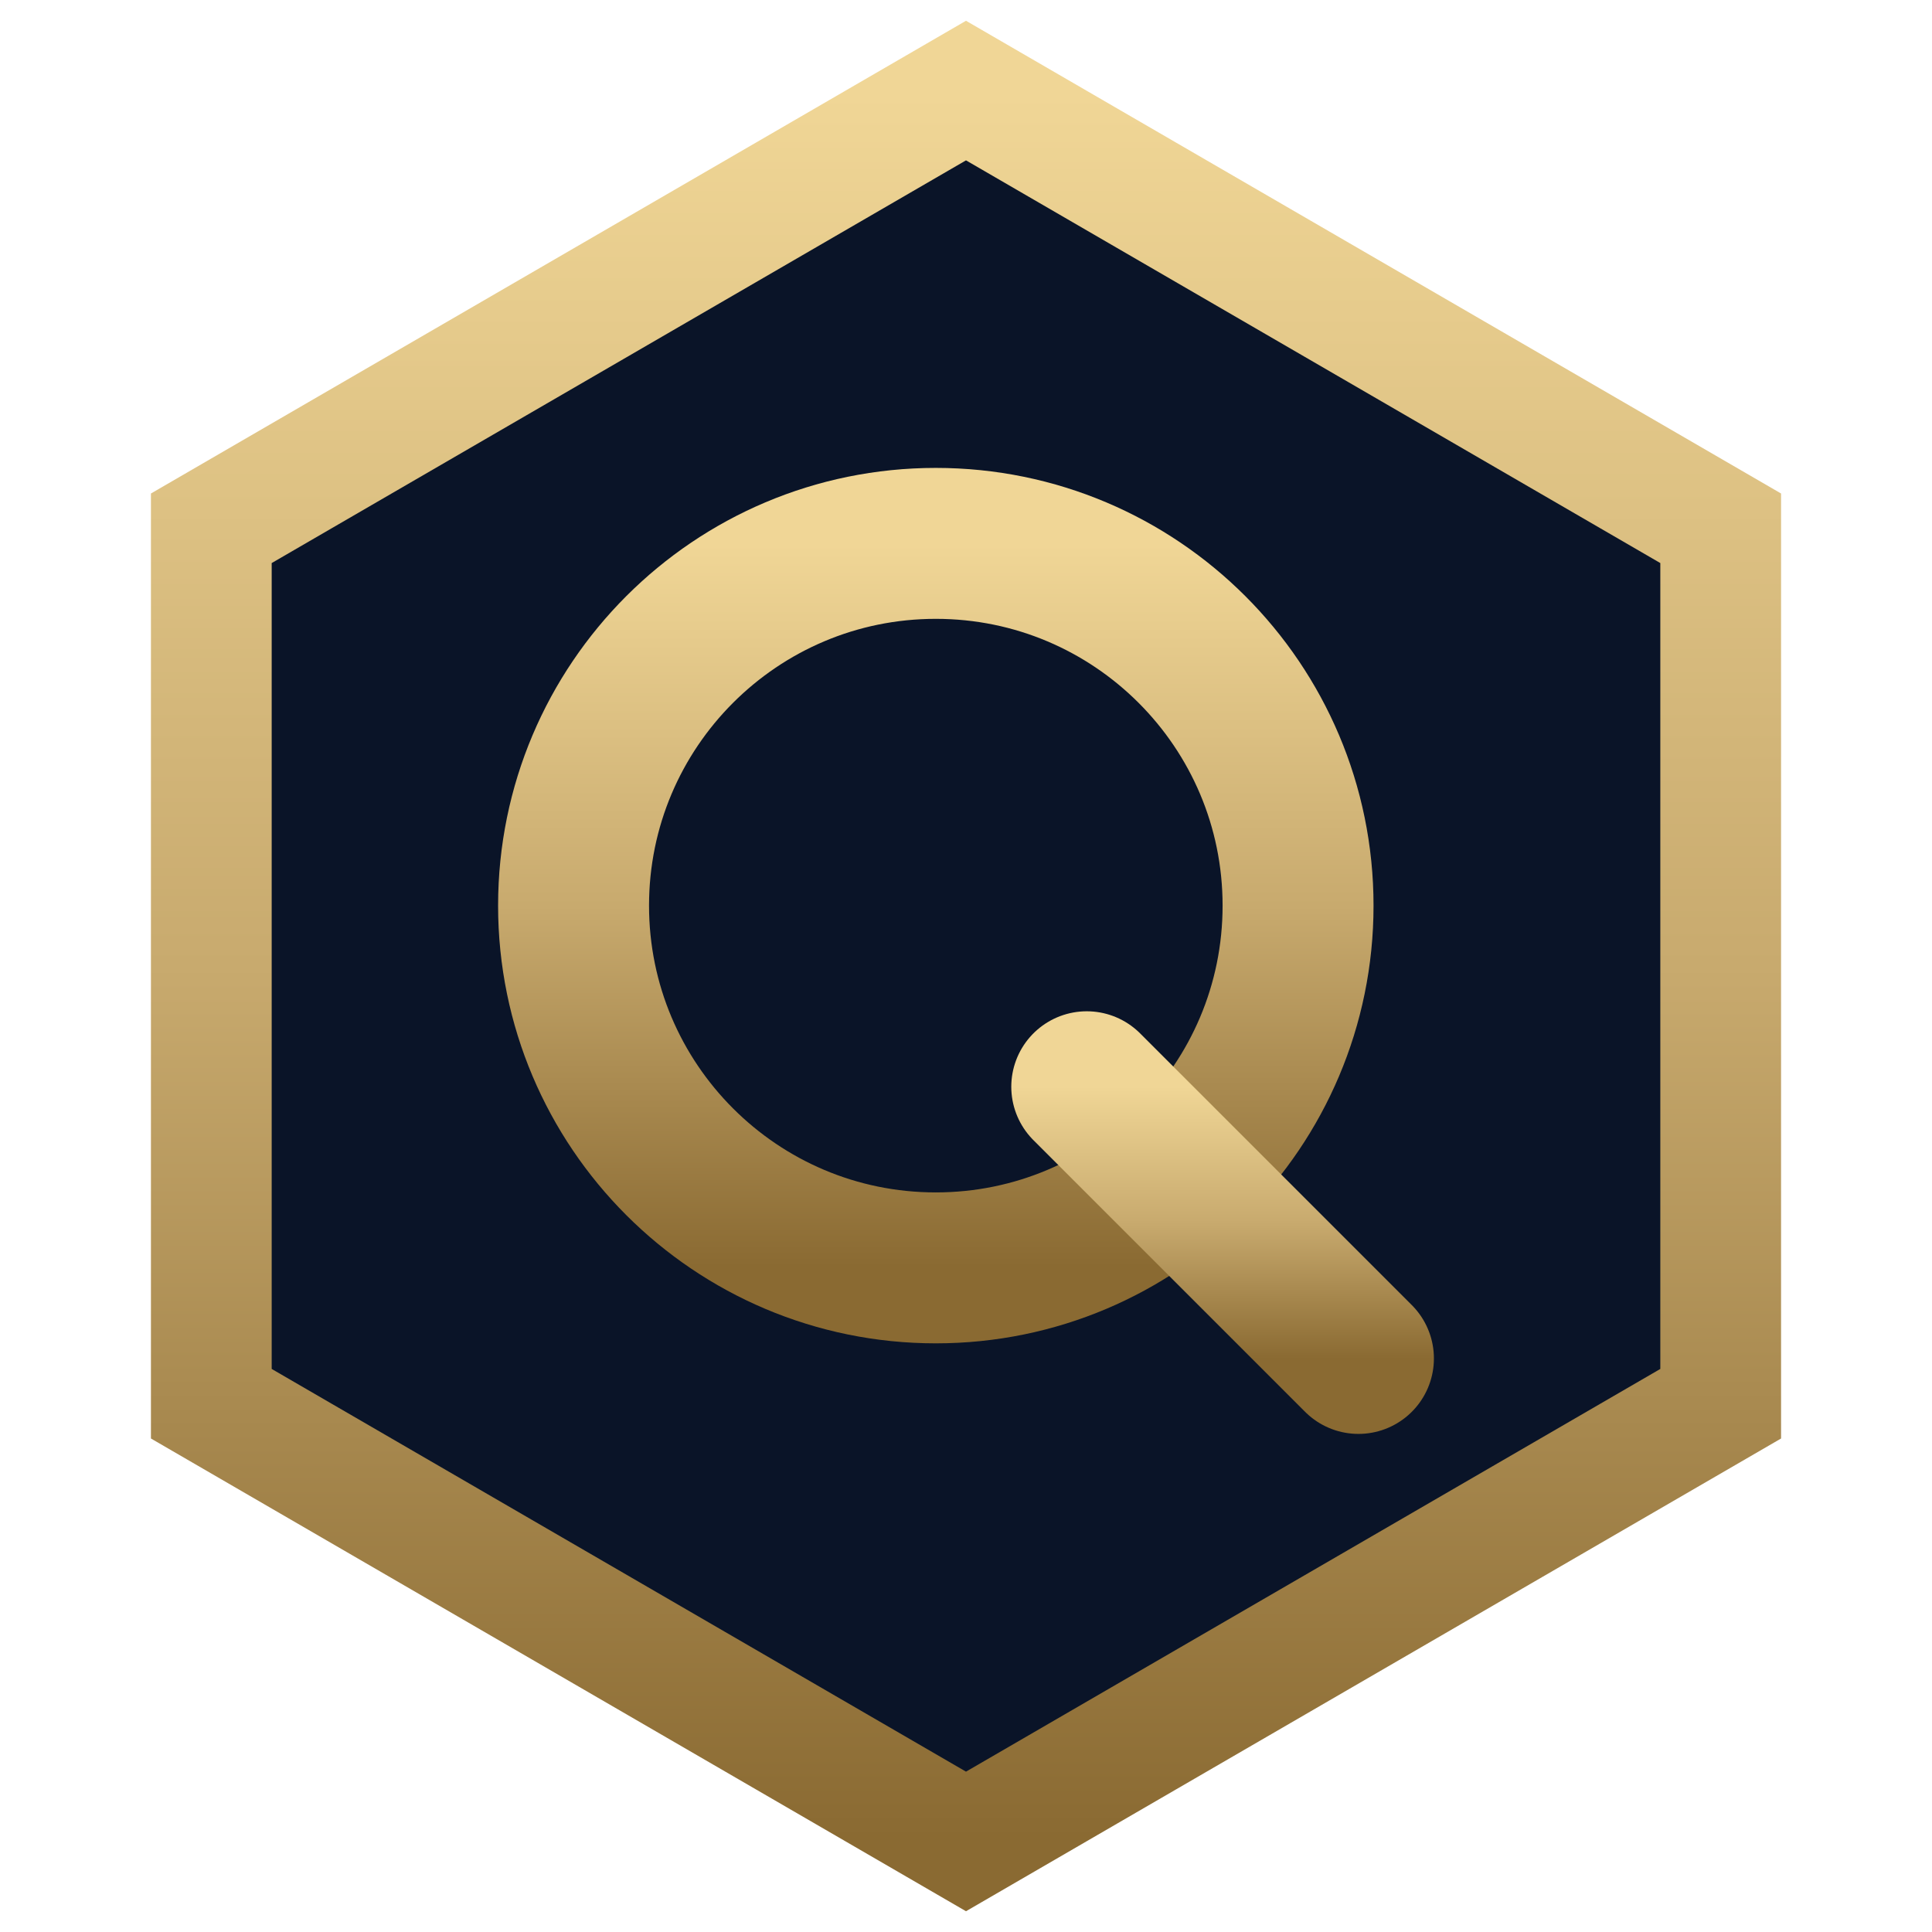
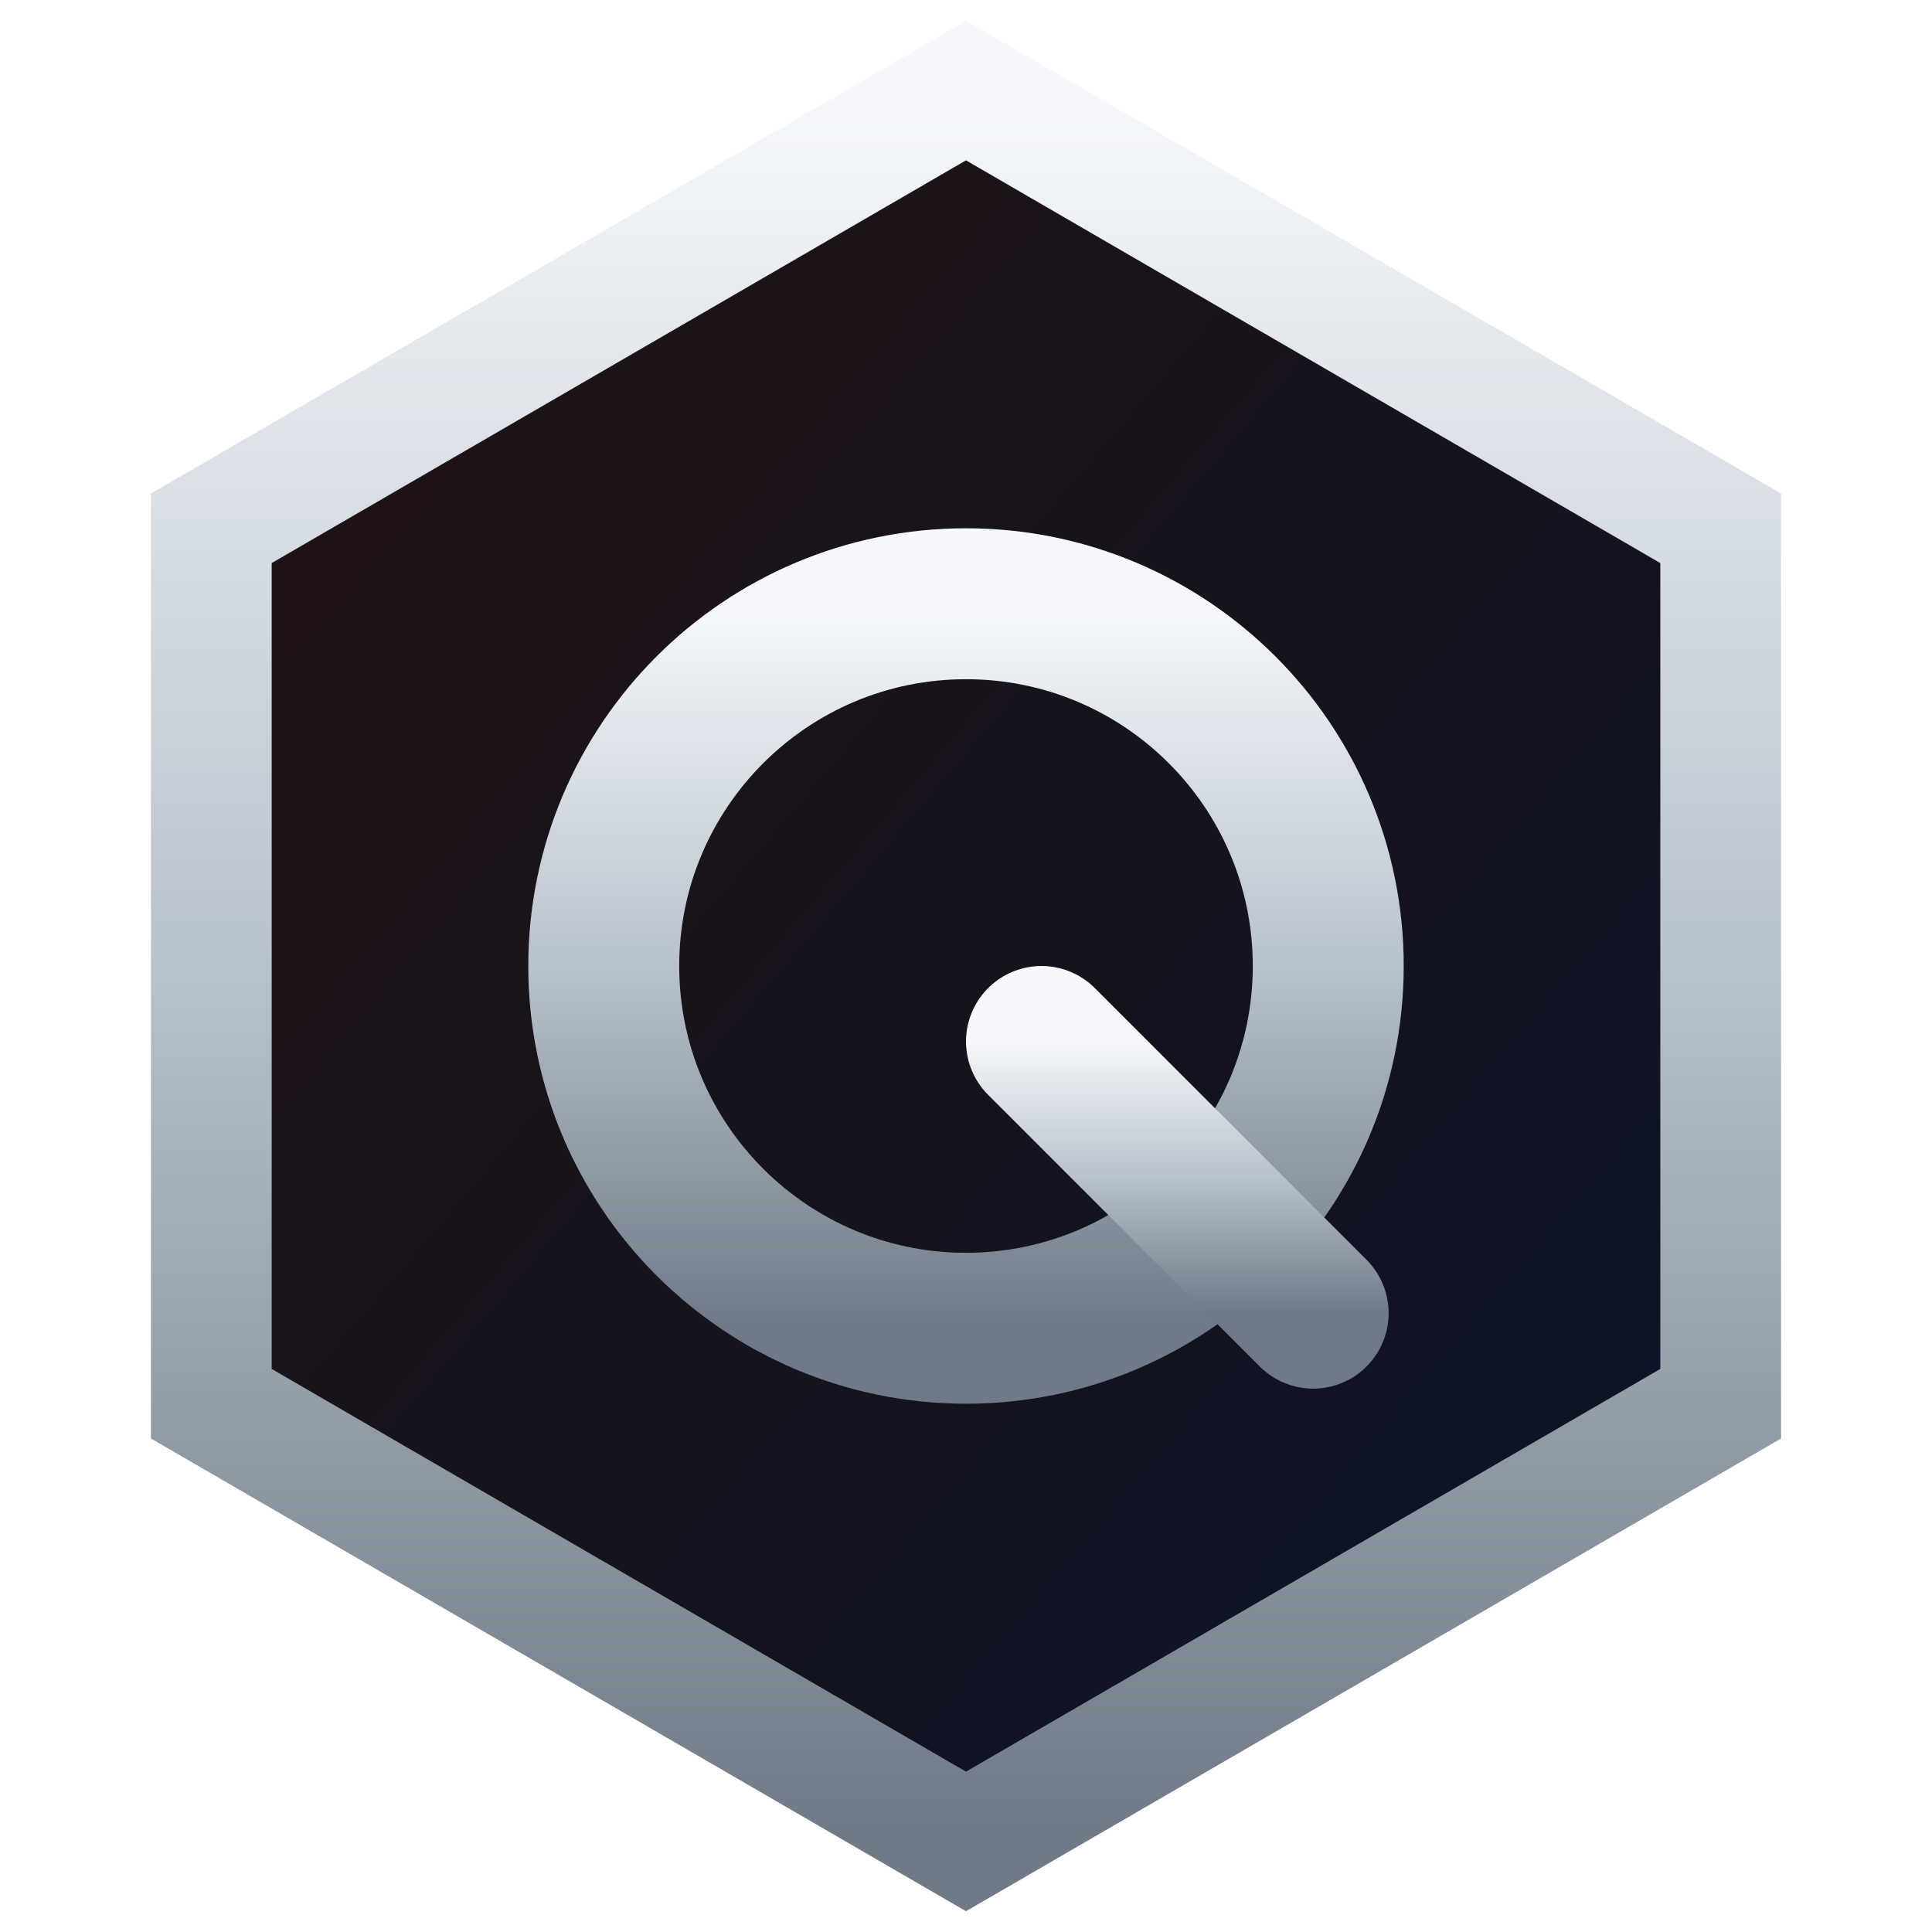
<svg xmlns="http://www.w3.org/2000/svg" viewBox="0 0 64 64">
  <defs>
-     <linearGradient id="gold" x1="0" y1="0" x2="0" y2="1">
-       <stop offset="0" stop-color="#f0d696" />
-       <stop offset="0.5" stop-color="#c8aa6e" />
-       <stop offset="1" stop-color="#8a6a32" />
+     <linearGradient id="silver" x1="0" y1="0" x2="0" y2="1">
+       <stop offset="0" stop-color="#f6f8fb" />
+       <stop offset="0.5" stop-color="#b8c2cc" />
+       <stop offset="1" stop-color="#6f7a86" />
+     </linearGradient>
+     <linearGradient id="field" x1="0" y1="0" x2="1" y2="1">
+       <stop offset="0" stop-color="#221212" />
+       <stop offset="1" stop-color="#0a1428" />
    </linearGradient>
  </defs>
-   <path d="M32 3 57 17.5v29L32 61 7 46.5v-29Z" fill="#0a1428" stroke="url(#gold)" stroke-width="4" />
-   <circle cx="31" cy="30" r="12" fill="none" stroke="url(#gold)" stroke-width="5" />
-   <path d="m36 36 9 9" stroke="url(#gold)" stroke-width="5" stroke-linecap="round" />
+   <path d="M32 3 57 17.5v29L32 61 7 46.5v-29Z" fill="url(#field)" stroke="url(#silver)" stroke-width="4" />
+   <circle cx="32" cy="32" r="12" fill="none" stroke="url(#silver)" stroke-width="5" />
+   <path d="m34.5 34.5 9 9" stroke="url(#silver)" stroke-width="5" stroke-linecap="round" />
</svg>
